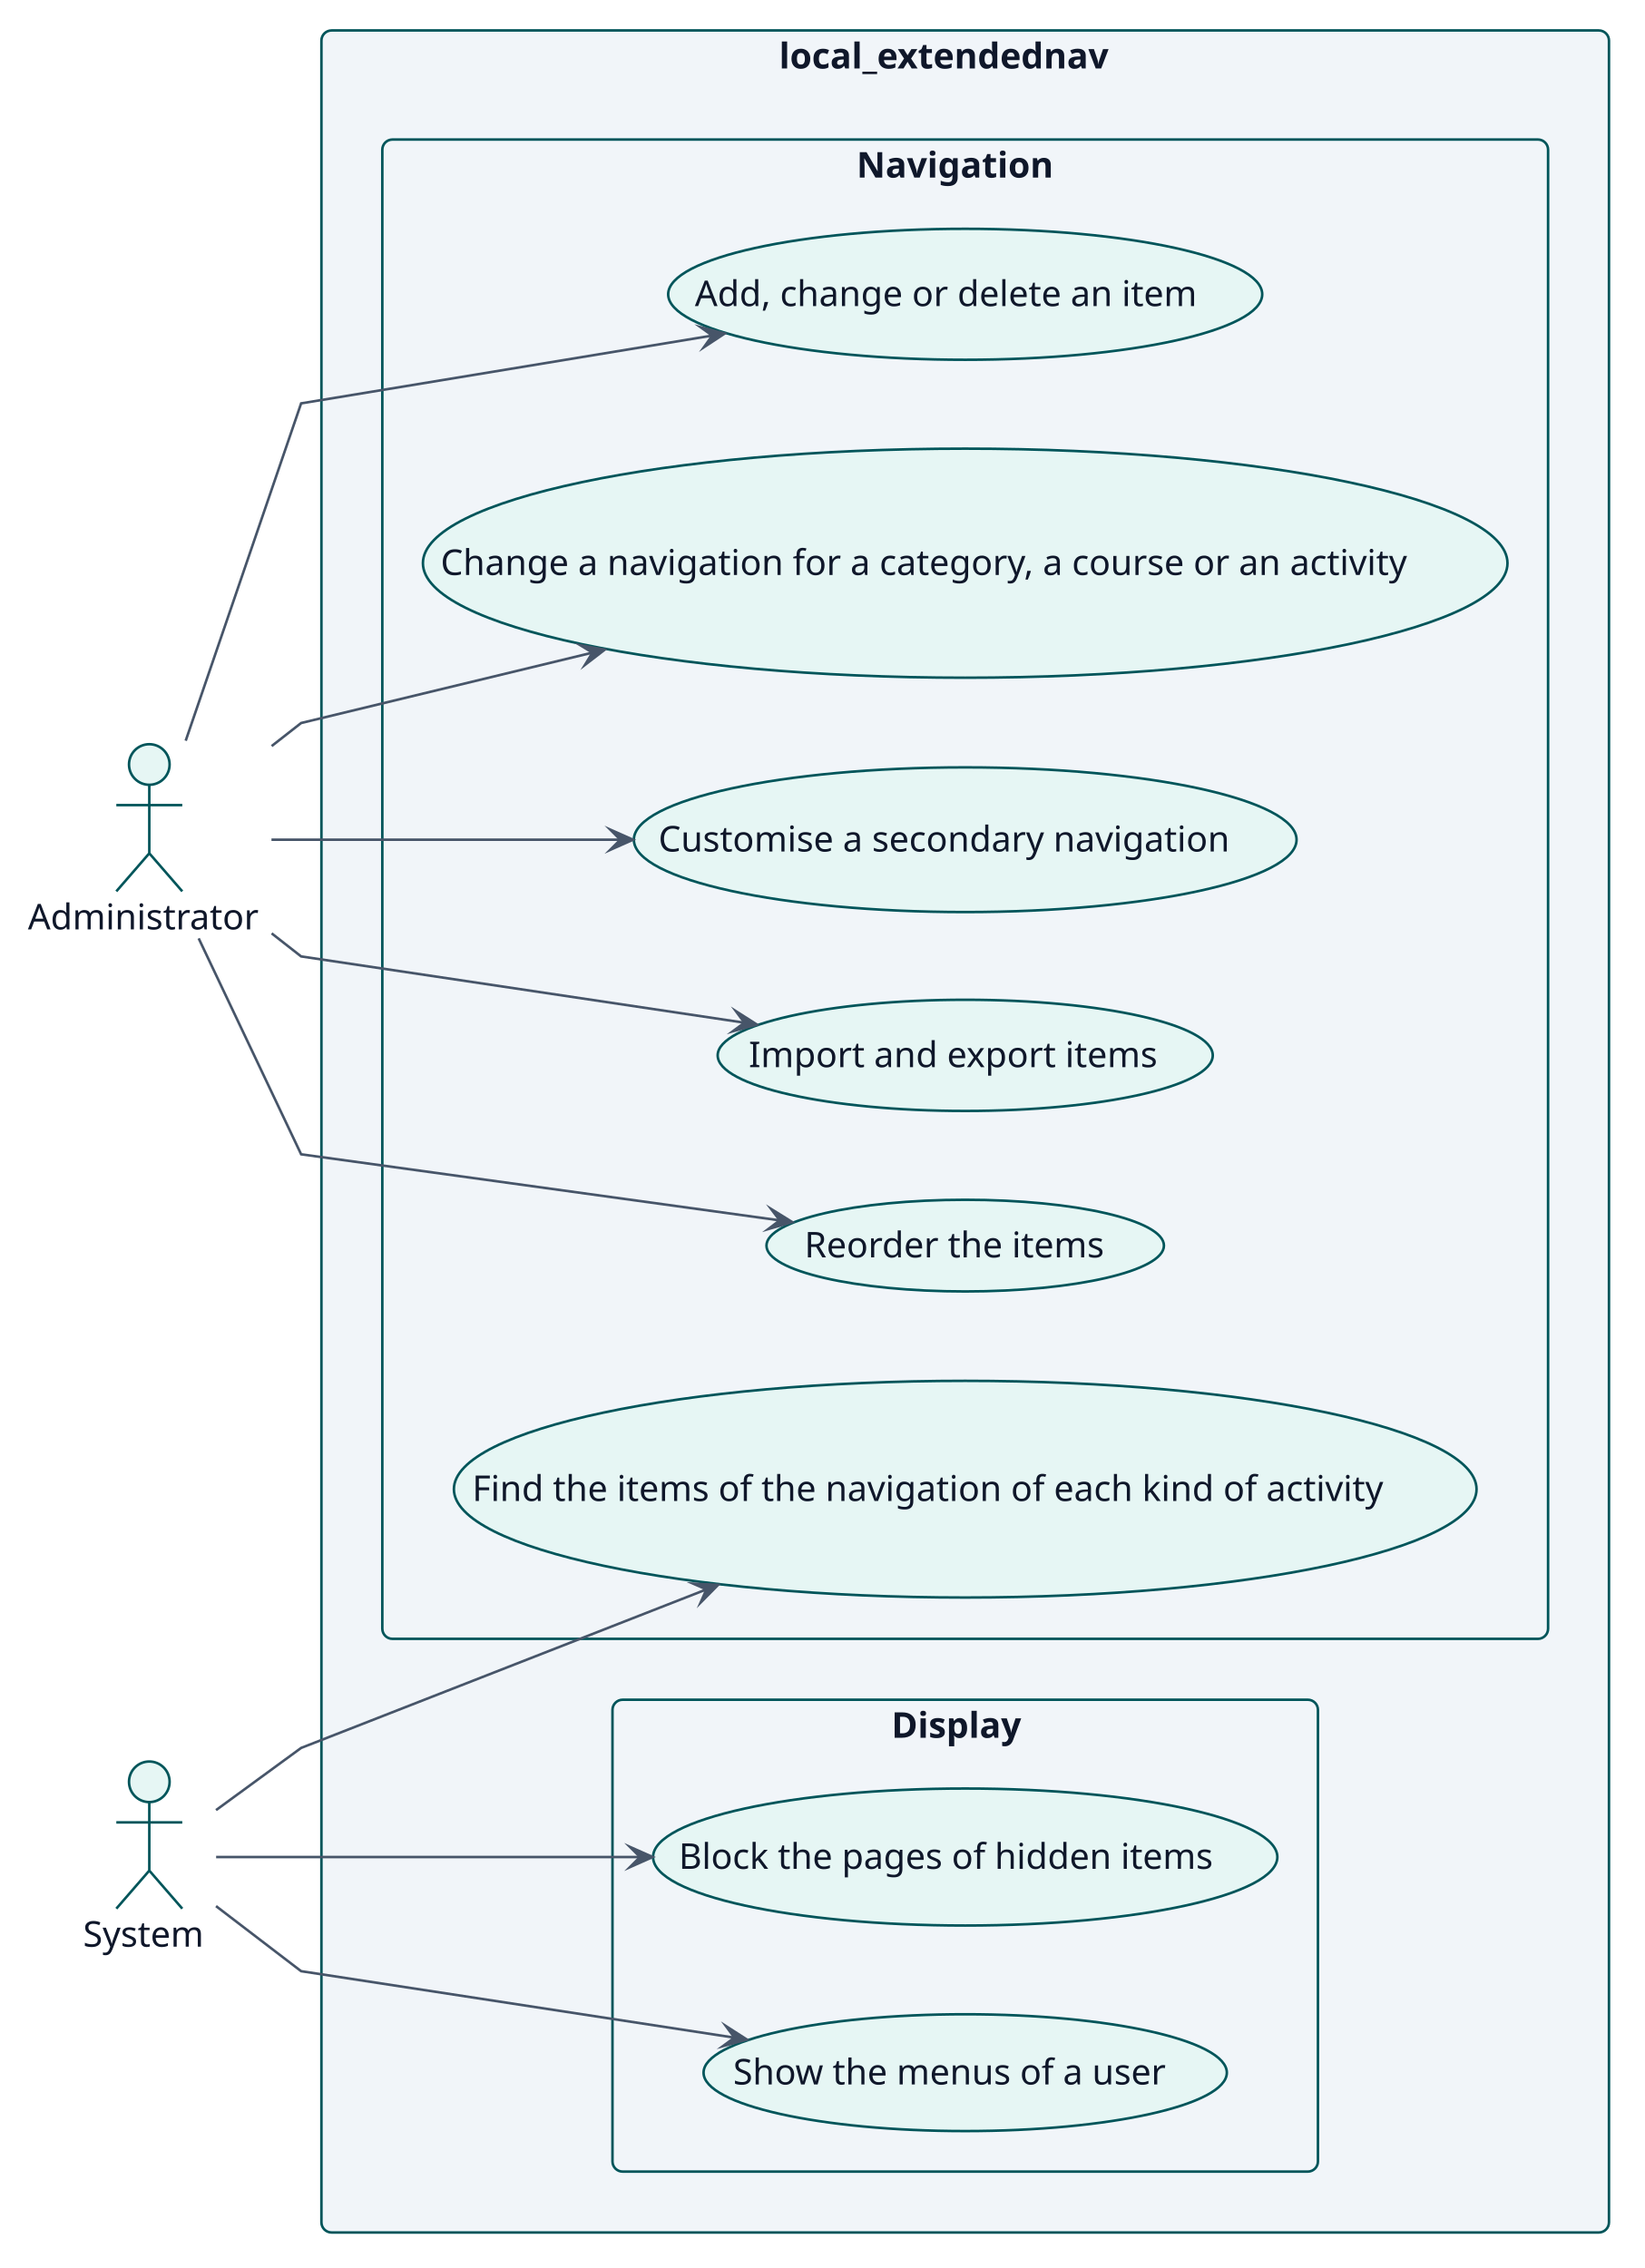
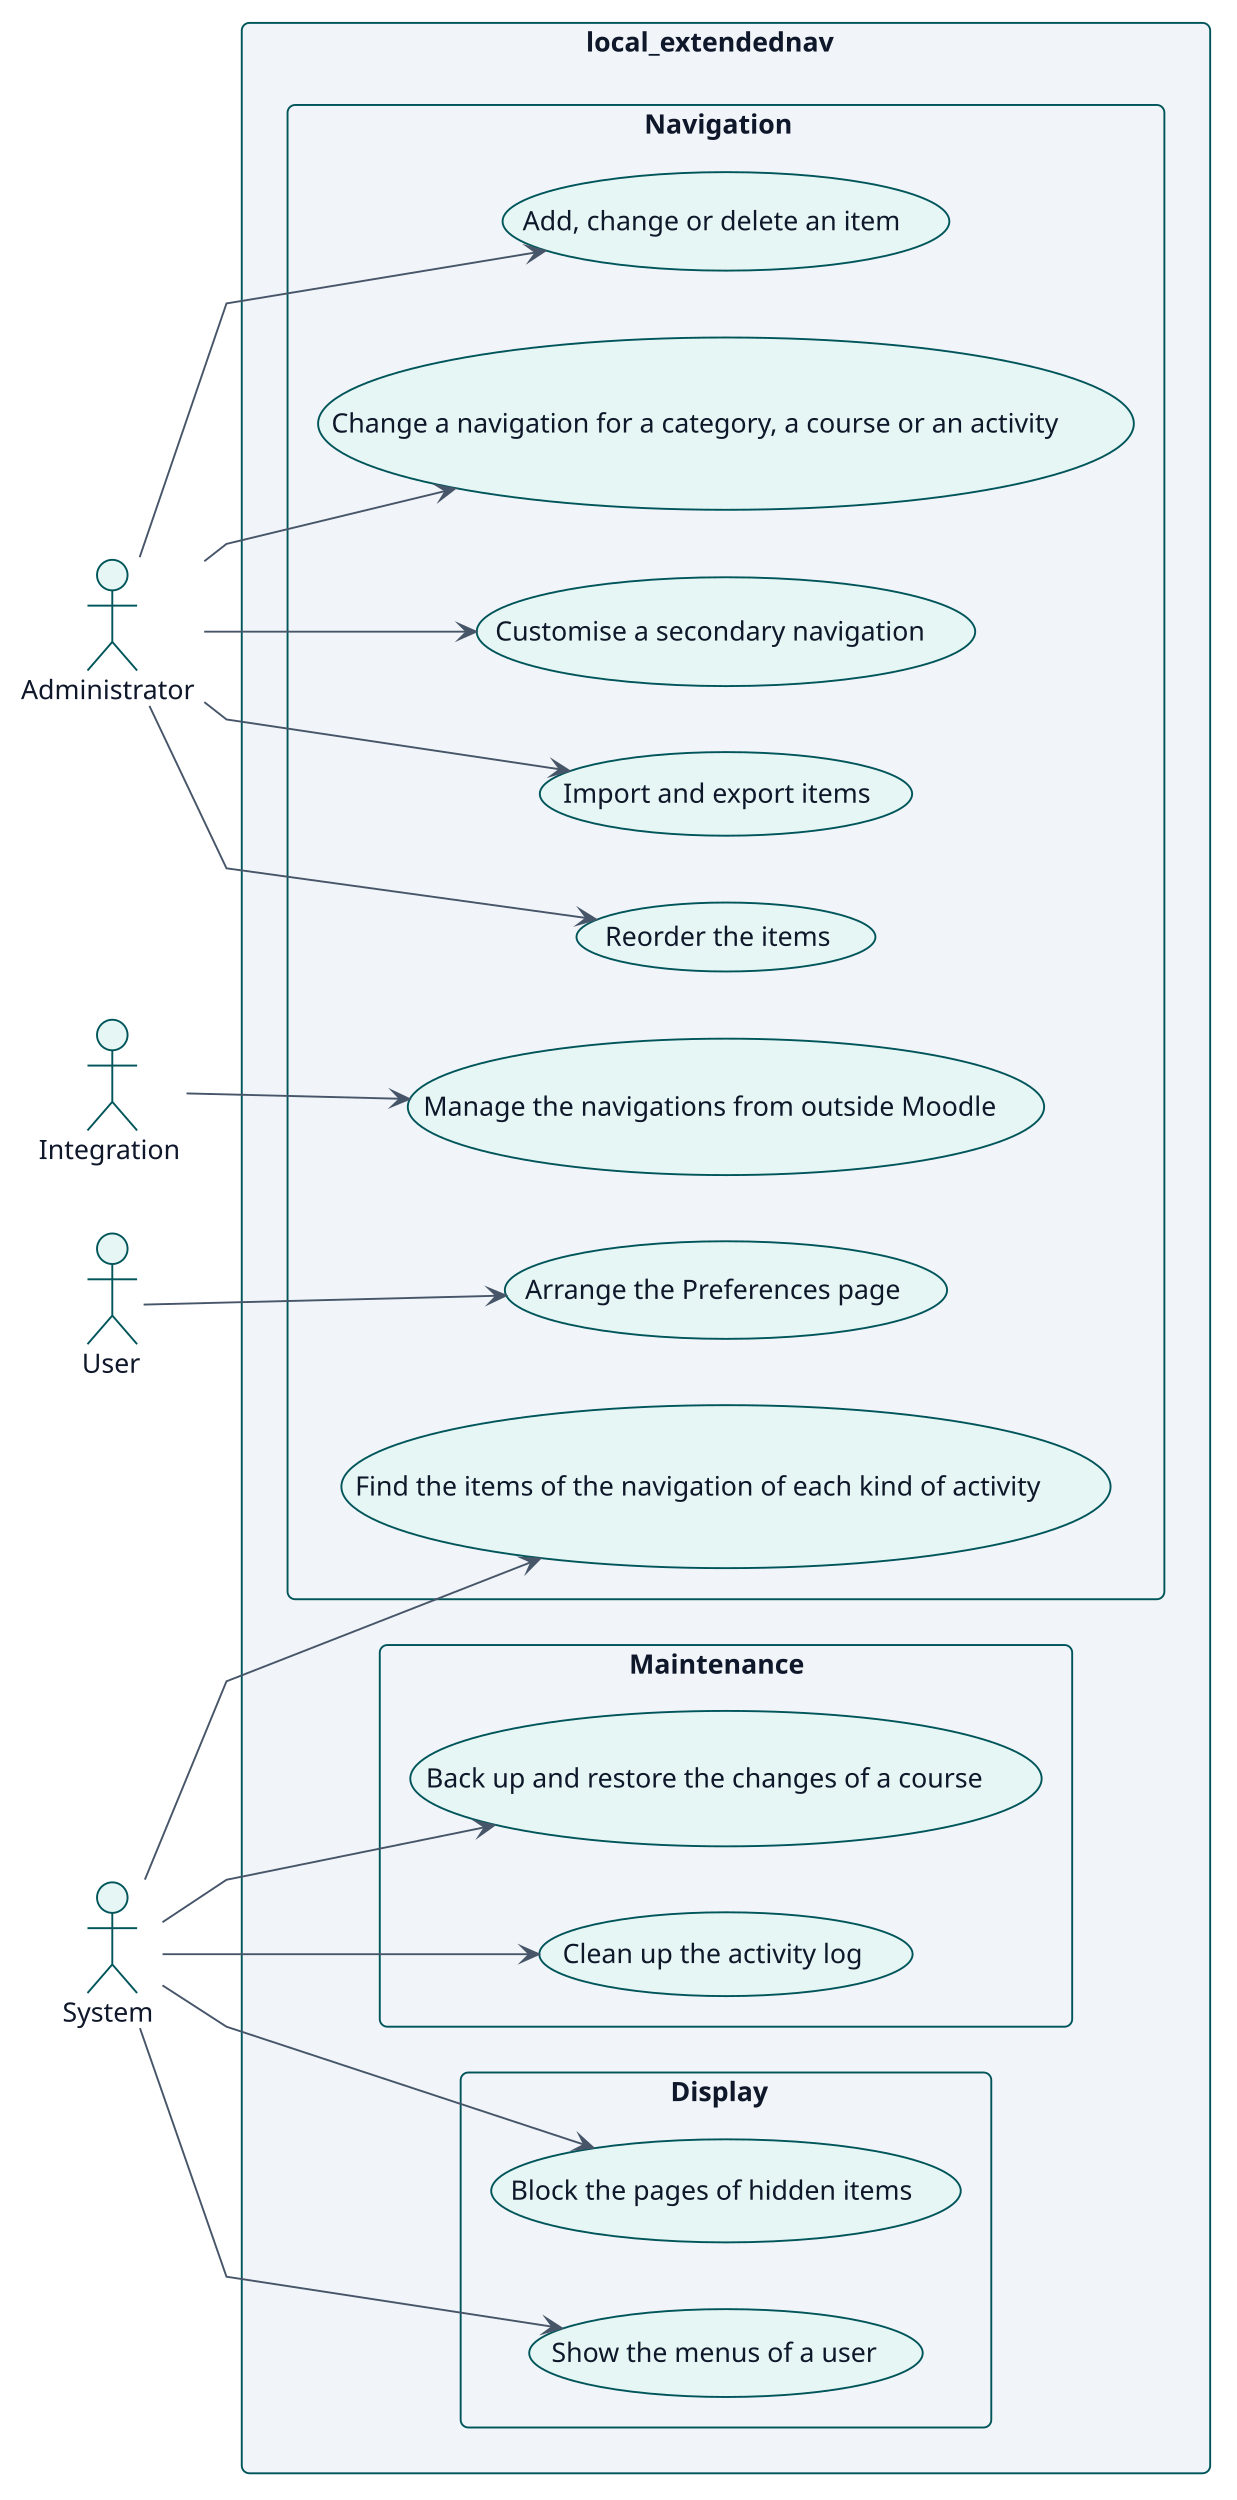
- <svg xmlns="http://www.w3.org/2000/svg" version="1.1" data-diagram-type="DESCRIPTION" style="width:648px;height:894px;background:#FFFFFF;" width="648px" height="894px" viewBox="0 0 648 894" zoomAndPan="magnify" preserveAspectRatio="none" contentStyleType="text/css">
+ <svg xmlns="http://www.w3.org/2000/svg" version="1.1" data-diagram-type="DESCRIPTION" style="width:648px;height:1310px;background:#FFFFFF;" width="648px" height="1310px" viewBox="0 0 648 1310" zoomAndPan="magnify" preserveAspectRatio="none" contentStyleType="text/css">
  <defs />
  <g font-family="sans-serif" lengthAdjust="spacing">
-     <g class="cluster" data-qualified-name="local_extendednav" id="ent0003" data-source-line="112">
-       <rect x="126.68" y="12" width="507.45" height="868" fill="#F1F5F9" style="stroke:#00555A;stroke-width:1;" rx="4" ry="4" />
+     <g class="cluster" data-qualified-name="local_extendednav" id="ent0005" data-source-line="114">
+       <rect x="126.68" y="12" width="507.45" height="1284" fill="#F1F5F9" style="stroke:#00555A;stroke-width:1;" rx="4" ry="4" />
      <text x="307.045" y="26.995" fill="#0F172A" font-size="14" textLength="146.72" font-weight="700" font-family="IBM Plex Sans">local_extendednav</text>
    </g>
-     <g class="cluster" data-qualified-name="local_extendednav.Navigation" id="ent0004" data-source-line="113">
-       <rect x="150.68" y="55" width="459.45" height="591" fill="#F1F5F9" style="stroke:#00555A;stroke-width:1;" rx="4" ry="4" />
+     <g class="cluster" data-qualified-name="local_extendednav.Navigation" id="ent0006" data-source-line="115">
+       <rect x="150.68" y="55" width="459.45" height="783" fill="#F1F5F9" style="stroke:#00555A;stroke-width:1;" rx="4" ry="4" />
      <text x="337.588" y="69.995" fill="#0F172A" font-size="14" textLength="85.634" font-weight="700" font-family="IBM Plex Sans">Navigation</text>
    </g>
-     <g class="cluster" data-qualified-name="local_extendednav.Display" id="ent0011" data-source-line="121">
-       <rect x="241.39" y="670" width="278.04" height="186" fill="#F1F5F9" style="stroke:#00555A;stroke-width:1;" rx="4" ry="4" />
-       <text x="351.337" y="684.995" fill="#0F172A" font-size="14" textLength="58.146" font-weight="700" font-family="IBM Plex Sans">Display</text>
+     <g class="cluster" data-qualified-name="local_extendednav.Display" id="ent0015" data-source-line="125">
+       <rect x="241.39" y="1086" width="278.04" height="186" fill="#F1F5F9" style="stroke:#00555A;stroke-width:1;" rx="4" ry="4" />
+       <text x="351.337" y="1100.995" fill="#0F172A" font-size="14" textLength="58.146" font-weight="700" font-family="IBM Plex Sans">Display</text>
    </g>
-     <g class="entity" data-qualified-name="local_extendednav.Navigation.UC_manageNodes" id="ent0005" data-source-line="114">
+     <g class="cluster" data-qualified-name="local_extendednav.Maintenance" id="ent0018" data-source-line="129">
+       <rect x="199" y="862" width="362.82" height="200" fill="#F1F5F9" style="stroke:#00555A;stroke-width:1;" rx="4" ry="4" />
+       <text x="329.657" y="876.995" fill="#0F172A" font-size="14" textLength="101.507" font-weight="700" font-family="IBM Plex Sans">Maintenance</text>
+     </g>
+     <g class="entity" data-qualified-name="local_extendednav.Navigation.UC_manageNodes" id="ent0007" data-source-line="116">
      <ellipse cx="380.406" cy="116.003" rx="117.066" ry="25.813" fill="#E6F6F4" style="stroke:#00555A;stroke-width:1;" />
      <text x="273.864" y="120.652" fill="#0F172A" font-size="14" textLength="213.083" font-family="IBM Plex Sans">Add, change or delete an item</text>
    </g>
-     <g class="entity" data-qualified-name="local_extendednav.Navigation.UC_reorderNodes" id="ent0006" data-source-line="115">
+     <g class="entity" data-qualified-name="local_extendednav.Navigation.UC_reorderNodes" id="ent0008" data-source-line="117">
      <ellipse cx="380.408" cy="490.996" rx="78.328" ry="18.066" fill="#E6F6F4" style="stroke:#00555A;stroke-width:1;" />
      <text x="317.049" y="495.644" fill="#0F172A" font-size="14" textLength="126.718" font-family="IBM Plex Sans">Reorder the items</text>
    </g>
-     <g class="entity" data-qualified-name="local_extendednav.Navigation.UC_importNodes" id="ent0007" data-source-line="116">
+     <g class="entity" data-qualified-name="local_extendednav.Navigation.UC_importNodes" id="ent0009" data-source-line="118">
      <ellipse cx="380.413" cy="416.003" rx="97.563" ry="21.913" fill="#E6F6F4" style="stroke:#00555A;stroke-width:1;" />
      <text x="295.077" y="420.651" fill="#0F172A" font-size="14" textLength="170.673" font-family="IBM Plex Sans">Import and export items</text>
    </g>
-     <g class="entity" data-qualified-name="local_extendednav.Navigation.UC_customiseSecondaryNavigation" id="ent0008" data-source-line="117">
+     <g class="entity" data-qualified-name="local_extendednav.Navigation.UC_customiseSecondaryNavigation" id="ent0010" data-source-line="119">
      <ellipse cx="380.41" cy="330.998" rx="130.59" ry="28.518" fill="#E6F6F4" style="stroke:#00555A;stroke-width:1;" />
      <text x="259.5" y="335.647" fill="#0F172A" font-size="14" textLength="241.821" font-family="IBM Plex Sans">Customise a secondary navigation</text>
    </g>
-     <g class="entity" data-qualified-name="local_extendednav.Navigation.UC_setScopeException" id="ent0009" data-source-line="118">
+     <g class="entity" data-qualified-name="local_extendednav.Navigation.UC_setScopeException" id="ent0011" data-source-line="120">
      <ellipse cx="380.406" cy="221.995" rx="213.726" ry="45.145" fill="#E6F6F4" style="stroke:#00555A;stroke-width:1;" />
      <text x="173.656" y="226.644" fill="#0F172A" font-size="14" textLength="413.499" font-family="IBM Plex Sans">Change a navigation for a category, a course or an activity</text>
    </g>
-     <g class="entity" data-qualified-name="local_extendednav.Navigation.UC_discoverActivityItems" id="ent0010" data-source-line="119">
-       <ellipse cx="380.414" cy="587.005" rx="201.524" ry="42.705" fill="#E6F6F4" style="stroke:#00555A;stroke-width:1;" />
-       <text x="186.116" y="591.653" fill="#0F172A" font-size="14" textLength="388.596" font-family="IBM Plex Sans">Find the items of the navigation of each kind of activity</text>
+     <g class="entity" data-qualified-name="local_extendednav.Navigation.UC_discoverActivityItems" id="ent0012" data-source-line="121">
+       <ellipse cx="380.414" cy="779.005" rx="201.524" ry="42.705" fill="#E6F6F4" style="stroke:#00555A;stroke-width:1;" />
+       <text x="186.116" y="783.653" fill="#0F172A" font-size="14" textLength="388.596" font-family="IBM Plex Sans">Find the items of the navigation of each kind of activity</text>
    </g>
-     <g class="entity" data-qualified-name="local_extendednav.Display.UC_showMenus" id="ent0012" data-source-line="122">
-       <ellipse cx="380.406" cy="817.003" rx="103.116" ry="23.023" fill="#E6F6F4" style="stroke:#00555A;stroke-width:1;" />
-       <text x="288.955" y="821.652" fill="#0F172A" font-size="14" textLength="182.902" font-family="IBM Plex Sans">Show the menus of a user</text>
+     <g class="entity" data-qualified-name="local_extendednav.Navigation.UC_arrangePreferences" id="ent0013" data-source-line="122">
+       <ellipse cx="380.406" cy="675.995" rx="115.876" ry="25.575" fill="#E6F6F4" style="stroke:#00555A;stroke-width:1;" />
+       <text x="275.139" y="680.644" fill="#0F172A" font-size="14" textLength="210.533" font-family="IBM Plex Sans">Arrange the Preferences page</text>
    </g>
-     <g class="entity" data-qualified-name="local_extendednav.Display.UC_blockUrl" id="ent0013" data-source-line="123">
-       <ellipse cx="380.412" cy="732.004" rx="123.022" ry="27.004" fill="#E6F6F4" style="stroke:#00555A;stroke-width:1;" />
-       <text x="267.517" y="736.653" fill="#0F172A" font-size="14" textLength="225.791" font-family="IBM Plex Sans">Block the pages of hidden items</text>
+     <g class="entity" data-qualified-name="local_extendednav.Navigation.UC_manageByWebService" id="ent0014" data-source-line="123">
+       <ellipse cx="380.41" cy="580.004" rx="166.72" ry="35.744" fill="#E6F6F4" style="stroke:#00555A;stroke-width:1;" />
+       <text x="221.84" y="584.652" fill="#0F172A" font-size="14" textLength="317.14" font-family="IBM Plex Sans">Manage the navigations from outside Moodle</text>
+     </g>
+     <g class="entity" data-qualified-name="local_extendednav.Display.UC_showMenus" id="ent0016" data-source-line="126">
+       <ellipse cx="380.406" cy="1233.003" rx="103.116" ry="23.023" fill="#E6F6F4" style="stroke:#00555A;stroke-width:1;" />
+       <text x="288.955" y="1237.652" fill="#0F172A" font-size="14" textLength="182.902" font-family="IBM Plex Sans">Show the menus of a user</text>
+     </g>
+     <g class="entity" data-qualified-name="local_extendednav.Display.UC_blockUrl" id="ent0017" data-source-line="127">
+       <ellipse cx="380.412" cy="1148.004" rx="123.022" ry="27.004" fill="#E6F6F4" style="stroke:#00555A;stroke-width:1;" />
+       <text x="267.517" y="1152.653" fill="#0F172A" font-size="14" textLength="225.791" font-family="IBM Plex Sans">Block the pages of hidden items</text>
+     </g>
+     <g class="entity" data-qualified-name="local_extendednav.Maintenance.UC_cleanActivityLog" id="ent0019" data-source-line="130">
+       <ellipse cx="380.407" cy="1024.001" rx="97.807" ry="21.961" fill="#E6F6F4" style="stroke:#00555A;stroke-width:1;" />
+       <text x="294.801" y="1028.65" fill="#0F172A" font-size="14" textLength="171.213" font-family="IBM Plex Sans">Clean up the activity log</text>
+     </g>
+     <g class="entity" data-qualified-name="local_extendednav.Maintenance.UC_backUpChanges" id="ent0020" data-source-line="131">
+       <ellipse cx="380.413" cy="932.003" rx="165.413" ry="35.483" fill="#E6F6F4" style="stroke:#00555A;stroke-width:1;" />
+       <text x="223.193" y="936.651" fill="#0F172A" font-size="14" textLength="314.439" font-family="IBM Plex Sans">Back up and restore the changes of a course</text>
    </g>
    <g class="entity" data-qualified-name="A_Administrator" id="ent0001" data-source-line="109">
      <ellipse cx="58.841" cy="301.35" rx="8" ry="8" fill="#E6F6F4" style="stroke:#00555A;stroke-width:1;" />
      <path d="M58.841,309.35 L58.841,336.35 M45.841,317.35 L71.841,317.35 M58.841,336.35 L45.841,351.35 M58.841,336.35 L71.841,351.35" style="stroke:#00555A;stroke-width:1;" fill="none" />
      <text x="11" y="366.345" fill="#0F172A" font-size="14" textLength="95.683" font-family="IBM Plex Sans">Administrator</text>
    </g>
-     <g class="entity" data-qualified-name="A_System" id="ent0002" data-source-line="110">
-       <ellipse cx="58.843" cy="702.35" rx="8" ry="8" fill="#E6F6F4" style="stroke:#00555A;stroke-width:1;" />
-       <path d="M58.843,710.35 L58.843,737.35 M45.843,718.35 L71.843,718.35 M58.843,737.35 L45.843,752.35 M58.843,737.35 L71.843,752.35" style="stroke:#00555A;stroke-width:1;" fill="none" />
-       <text x="32.74" y="767.345" fill="#0F172A" font-size="14" textLength="52.206" font-family="IBM Plex Sans">System</text>
+     <g class="entity" data-qualified-name="A_Integration" id="ent0002" data-source-line="110">
+       <ellipse cx="58.842" cy="542.35" rx="8" ry="8" fill="#E6F6F4" style="stroke:#00555A;stroke-width:1;" />
+       <path d="M58.842,550.35 L58.842,577.35 M45.842,558.35 L71.842,558.35 M58.842,577.35 L45.842,592.35 M58.842,577.35 L71.842,592.35" style="stroke:#00555A;stroke-width:1;" fill="none" />
+       <text x="20.27" y="607.345" fill="#0F172A" font-size="14" textLength="77.144" font-family="IBM Plex Sans">Integration</text>
    </g>
-     <g class="link" data-entity-1="ent0001" data-entity-2="ent0005" id="lnk14" data-source-line="127" data-link-type="dependency">
+     <g class="entity" data-qualified-name="A_System" id="ent0003" data-source-line="111">
+       <ellipse cx="58.843" cy="994.35" rx="8" ry="8" fill="#E6F6F4" style="stroke:#00555A;stroke-width:1;" />
+       <path d="M58.843,1002.35 L58.843,1029.35 M45.843,1010.35 L71.843,1010.35 M58.843,1029.35 L45.843,1044.35 M58.843,1029.35 L71.843,1044.35" style="stroke:#00555A;stroke-width:1;" fill="none" />
+       <text x="32.74" y="1059.345" fill="#0F172A" font-size="14" textLength="52.206" font-family="IBM Plex Sans">System</text>
+     </g>
+     <g class="entity" data-qualified-name="A_User" id="ent0004" data-source-line="112">
+       <ellipse cx="58.845" cy="654.35" rx="8" ry="8" fill="#E6F6F4" style="stroke:#00555A;stroke-width:1;" />
+       <path d="M58.845,662.35 L58.845,689.35 M45.845,670.35 L71.845,670.35 M58.845,689.35 L45.845,704.35 M58.845,689.35 L71.845,704.35" style="stroke:#00555A;stroke-width:1;" fill="none" />
+       <text x="42.89" y="719.345" fill="#0F172A" font-size="14" textLength="31.91" font-family="IBM Plex Sans">User</text>
+     </g>
+     <g class="link" data-entity-1="ent0001" data-entity-2="ent0007" id="lnk21" data-source-line="135" data-link-type="dependency">
      <path d="M73.19,291.97 C90.55,241.22 118.68,159 118.68,159 C118.68,159 205.967,144.604 280.717,132.274" style="stroke:#475569;stroke-width:1;" fill="none" id="A_Administrator-to-UC_manageNodes" />
      <polygon points="285.65,131.46,276.119,128.978,280.717,132.274,277.421,136.871,285.65,131.46" fill="#475569" style="stroke:#475569;stroke-width:1;stroke-linejoin:miter;stroke-miterlimit:10;" />
    </g>
-     <g class="link" data-entity-1="ent0001" data-entity-2="ent0006" id="lnk15" data-source-line="128" data-link-type="dependency">
+     <g class="link" data-entity-1="ent0001" data-entity-2="ent0008" id="lnk22" data-source-line="136" data-link-type="dependency">
      <path d="M78.3,369.89 C95.55,406.26 118.68,455 118.68,455 C118.68,455 230.057,470.376 307.307,481.046" style="stroke:#475569;stroke-width:1;" fill="none" id="A_Administrator-to-UC_reorderNodes" />
      <polygon points="312.26,481.73,303.892,476.536,307.307,481.046,302.797,484.461,312.26,481.73" fill="#475569" style="stroke:#475569;stroke-width:1;stroke-linejoin:miter;stroke-miterlimit:10;" />
    </g>
-     <g class="link" data-entity-1="ent0001" data-entity-2="ent0007" id="lnk16" data-source-line="129" data-link-type="dependency">
+     <g class="link" data-entity-1="ent0001" data-entity-2="ent0009" id="lnk23" data-source-line="137" data-link-type="dependency">
      <path d="M107.06,367.91 C113.9,373.26 118.68,377 118.68,377 C118.68,377 216.865,391.691 293.395,403.131" style="stroke:#475569;stroke-width:1;" fill="none" id="A_Administrator-to-UC_importNodes" />
      <polygon points="298.34,403.87,290.03,398.583,293.395,403.131,288.848,406.495,298.34,403.87" fill="#475569" style="stroke:#475569;stroke-width:1;stroke-linejoin:miter;stroke-miterlimit:10;" />
    </g>
-     <g class="link" data-entity-1="ent0002" data-entity-2="ent0012" id="lnk17" data-source-line="130" data-link-type="dependency">
-       <path d="M85.14,751.35 C101.08,763.54 118.68,777 118.68,777 C118.68,777 213.368,791.532 289.458,803.202" style="stroke:#475569;stroke-width:1;" fill="none" id="A_System-to-UC_showMenus" />
-       <polygon points="294.4,803.96,286.11,798.642,289.458,803.202,284.898,806.549,294.4,803.96" fill="#475569" style="stroke:#475569;stroke-width:1;stroke-linejoin:miter;stroke-miterlimit:10;" />
+     <g class="link" data-entity-1="ent0003" data-entity-2="ent0016" id="lnk24" data-source-line="138" data-link-type="dependency">
+       <path d="M73.34,1062.77 C90.71,1112.67 118.68,1193 118.68,1193 C118.68,1193 213.368,1207.532 289.458,1219.202" style="stroke:#475569;stroke-width:1;" fill="none" id="A_System-to-UC_showMenus" />
+       <polygon points="294.4,1219.96,286.11,1214.642,289.458,1219.202,284.898,1222.549,294.4,1219.96" fill="#475569" style="stroke:#475569;stroke-width:1;stroke-linejoin:miter;stroke-miterlimit:10;" />
    </g>
-     <g class="link" data-entity-1="ent0002" data-entity-2="ent0013" id="lnk18" data-source-line="131" data-link-type="dependency">
-       <path d="M85.18,732 C122.31,732 188.96,732 252.25,732" style="stroke:#475569;stroke-width:1;" fill="none" id="A_System-to-UC_blockUrl" />
-       <polygon points="257.25,732,248.25,728,252.25,732,248.25,736,257.25,732" fill="#475569" style="stroke:#475569;stroke-width:1;stroke-linejoin:miter;stroke-miterlimit:10;" />
+     <g class="link" data-entity-1="ent0003" data-entity-2="ent0017" id="lnk25" data-source-line="139" data-link-type="dependency">
+       <path d="M85.14,1040.34 C101.08,1050.64 118.68,1062 118.68,1062 C118.68,1062 228.912,1098.354 306.162,1123.834" style="stroke:#475569;stroke-width:1;" fill="none" id="A_System-to-UC_blockUrl" />
+       <polygon points="310.91,1125.4,303.616,1118.782,306.162,1123.834,301.11,1126.38,310.91,1125.4" fill="#475569" style="stroke:#475569;stroke-width:1;stroke-linejoin:miter;stroke-miterlimit:10;" />
    </g>
-     <g class="link" data-entity-1="ent0001" data-entity-2="ent0008" id="lnk19" data-source-line="132" data-link-type="dependency">
+     <g class="link" data-entity-1="ent0001" data-entity-2="ent0010" id="lnk26" data-source-line="140" data-link-type="dependency">
      <path d="M106.99,331 C144.58,331 194.09,331 244.49,331" style="stroke:#475569;stroke-width:1;" fill="none" id="A_Administrator-to-UC_customiseSecondaryNavigation" />
      <polygon points="249.49,331,240.49,327,244.49,331,240.49,335,249.49,331" fill="#475569" style="stroke:#475569;stroke-width:1;stroke-linejoin:miter;stroke-miterlimit:10;" />
    </g>
-     <g class="link" data-entity-1="ent0001" data-entity-2="ent0009" id="lnk20" data-source-line="133" data-link-type="dependency">
+     <g class="link" data-entity-1="ent0001" data-entity-2="ent0011" id="lnk27" data-source-line="141" data-link-type="dependency">
      <path d="M107.06,294.09 C113.9,288.74 118.68,285 118.68,285 C118.68,285 172.07,272.105 233.5,257.255" style="stroke:#475569;stroke-width:1;" fill="none" id="A_Administrator-to-UC_setScopeException" />
      <polygon points="238.36,256.08,228.672,254.307,233.5,257.255,230.552,262.083,238.36,256.08" fill="#475569" style="stroke:#475569;stroke-width:1;stroke-linejoin:miter;stroke-miterlimit:10;" />
    </g>
-     <g class="link" data-entity-1="ent0002" data-entity-2="ent0010" id="lnk21" data-source-line="134" data-link-type="dependency">
-       <path d="M85.14,713.51 C101.08,701.86 118.68,689 118.68,689 C118.68,689 204.134,655.572 278.404,626.512" style="stroke:#475569;stroke-width:1;" fill="none" id="A_System-to-UC_discoverActivityItems" />
-       <polygon points="283.06,624.69,273.221,624.244,278.404,626.512,276.136,631.694,283.06,624.69" fill="#475569" style="stroke:#475569;stroke-width:1;stroke-linejoin:miter;stroke-miterlimit:10;" />
+     <g class="link" data-entity-1="ent0003" data-entity-2="ent0012" id="lnk28" data-source-line="142" data-link-type="dependency">
+       <path d="M75.92,984.92 C93.34,942.58 118.68,881 118.68,881 C118.68,881 204.134,847.572 278.404,818.512" style="stroke:#475569;stroke-width:1;" fill="none" id="A_System-to-UC_discoverActivityItems" />
+       <polygon points="283.06,816.69,273.221,816.244,278.404,818.512,276.136,823.694,283.06,816.69" fill="#475569" style="stroke:#475569;stroke-width:1;stroke-linejoin:miter;stroke-miterlimit:10;" />
+     </g>
+     <g class="link" data-entity-1="ent0004" data-entity-2="ent0013" id="lnk29" data-source-line="143" data-link-type="dependency">
+       <path d="M75.25,683.61 C109.35,682.76 188.812,680.776 260.102,678.986" style="stroke:#475569;stroke-width:1;" fill="none" id="A_User-to-UC_arrangePreferences" />
+       <polygon points="265.1,678.86,256.002,675.087,260.102,678.986,256.203,683.085,265.1,678.86" fill="#475569" style="stroke:#475569;stroke-width:1;stroke-linejoin:miter;stroke-miterlimit:10;" />
+     </g>
+     <g class="link" data-entity-1="ent0003" data-entity-2="ent0019" id="lnk30" data-source-line="144" data-link-type="dependency">
+       <path d="M85.18,1024 C127.33,1024 208.96,1024 277.36,1024" style="stroke:#475569;stroke-width:1;" fill="none" id="A_System-to-UC_cleanActivityLog" />
+       <polygon points="282.36,1024,273.36,1020,277.36,1024,273.36,1028,282.36,1024" fill="#475569" style="stroke:#475569;stroke-width:1;stroke-linejoin:miter;stroke-miterlimit:10;" />
+     </g>
+     <g class="link" data-entity-1="ent0003" data-entity-2="ent0020" id="lnk31" data-source-line="145" data-link-type="dependency">
+       <path d="M85.14,1007.23 C101.08,996.66 118.68,985 118.68,985 C118.68,985 185.75,971.366 254.07,957.476" style="stroke:#475569;stroke-width:1;" fill="none" id="A_System-to-UC_backUpChanges" />
+       <polygon points="258.97,956.48,249.354,954.353,254.07,957.476,250.947,962.193,258.97,956.48" fill="#475569" style="stroke:#475569;stroke-width:1;stroke-linejoin:miter;stroke-miterlimit:10;" />
+     </g>
+     <g class="link" data-entity-1="ent0002" data-entity-2="ent0014" id="lnk32" data-source-line="146" data-link-type="dependency">
+       <path d="M97.75,572.95 C127.35,573.69 165.682,574.645 209.522,575.745" style="stroke:#475569;stroke-width:1;" fill="none" id="A_Integration-to-UC_manageByWebService" />
+       <polygon points="214.52,575.87,205.623,571.646,209.522,575.745,205.422,579.643,214.52,575.87" fill="#475569" style="stroke:#475569;stroke-width:1;stroke-linejoin:miter;stroke-miterlimit:10;" />
    </g>
  </g>
</svg>
